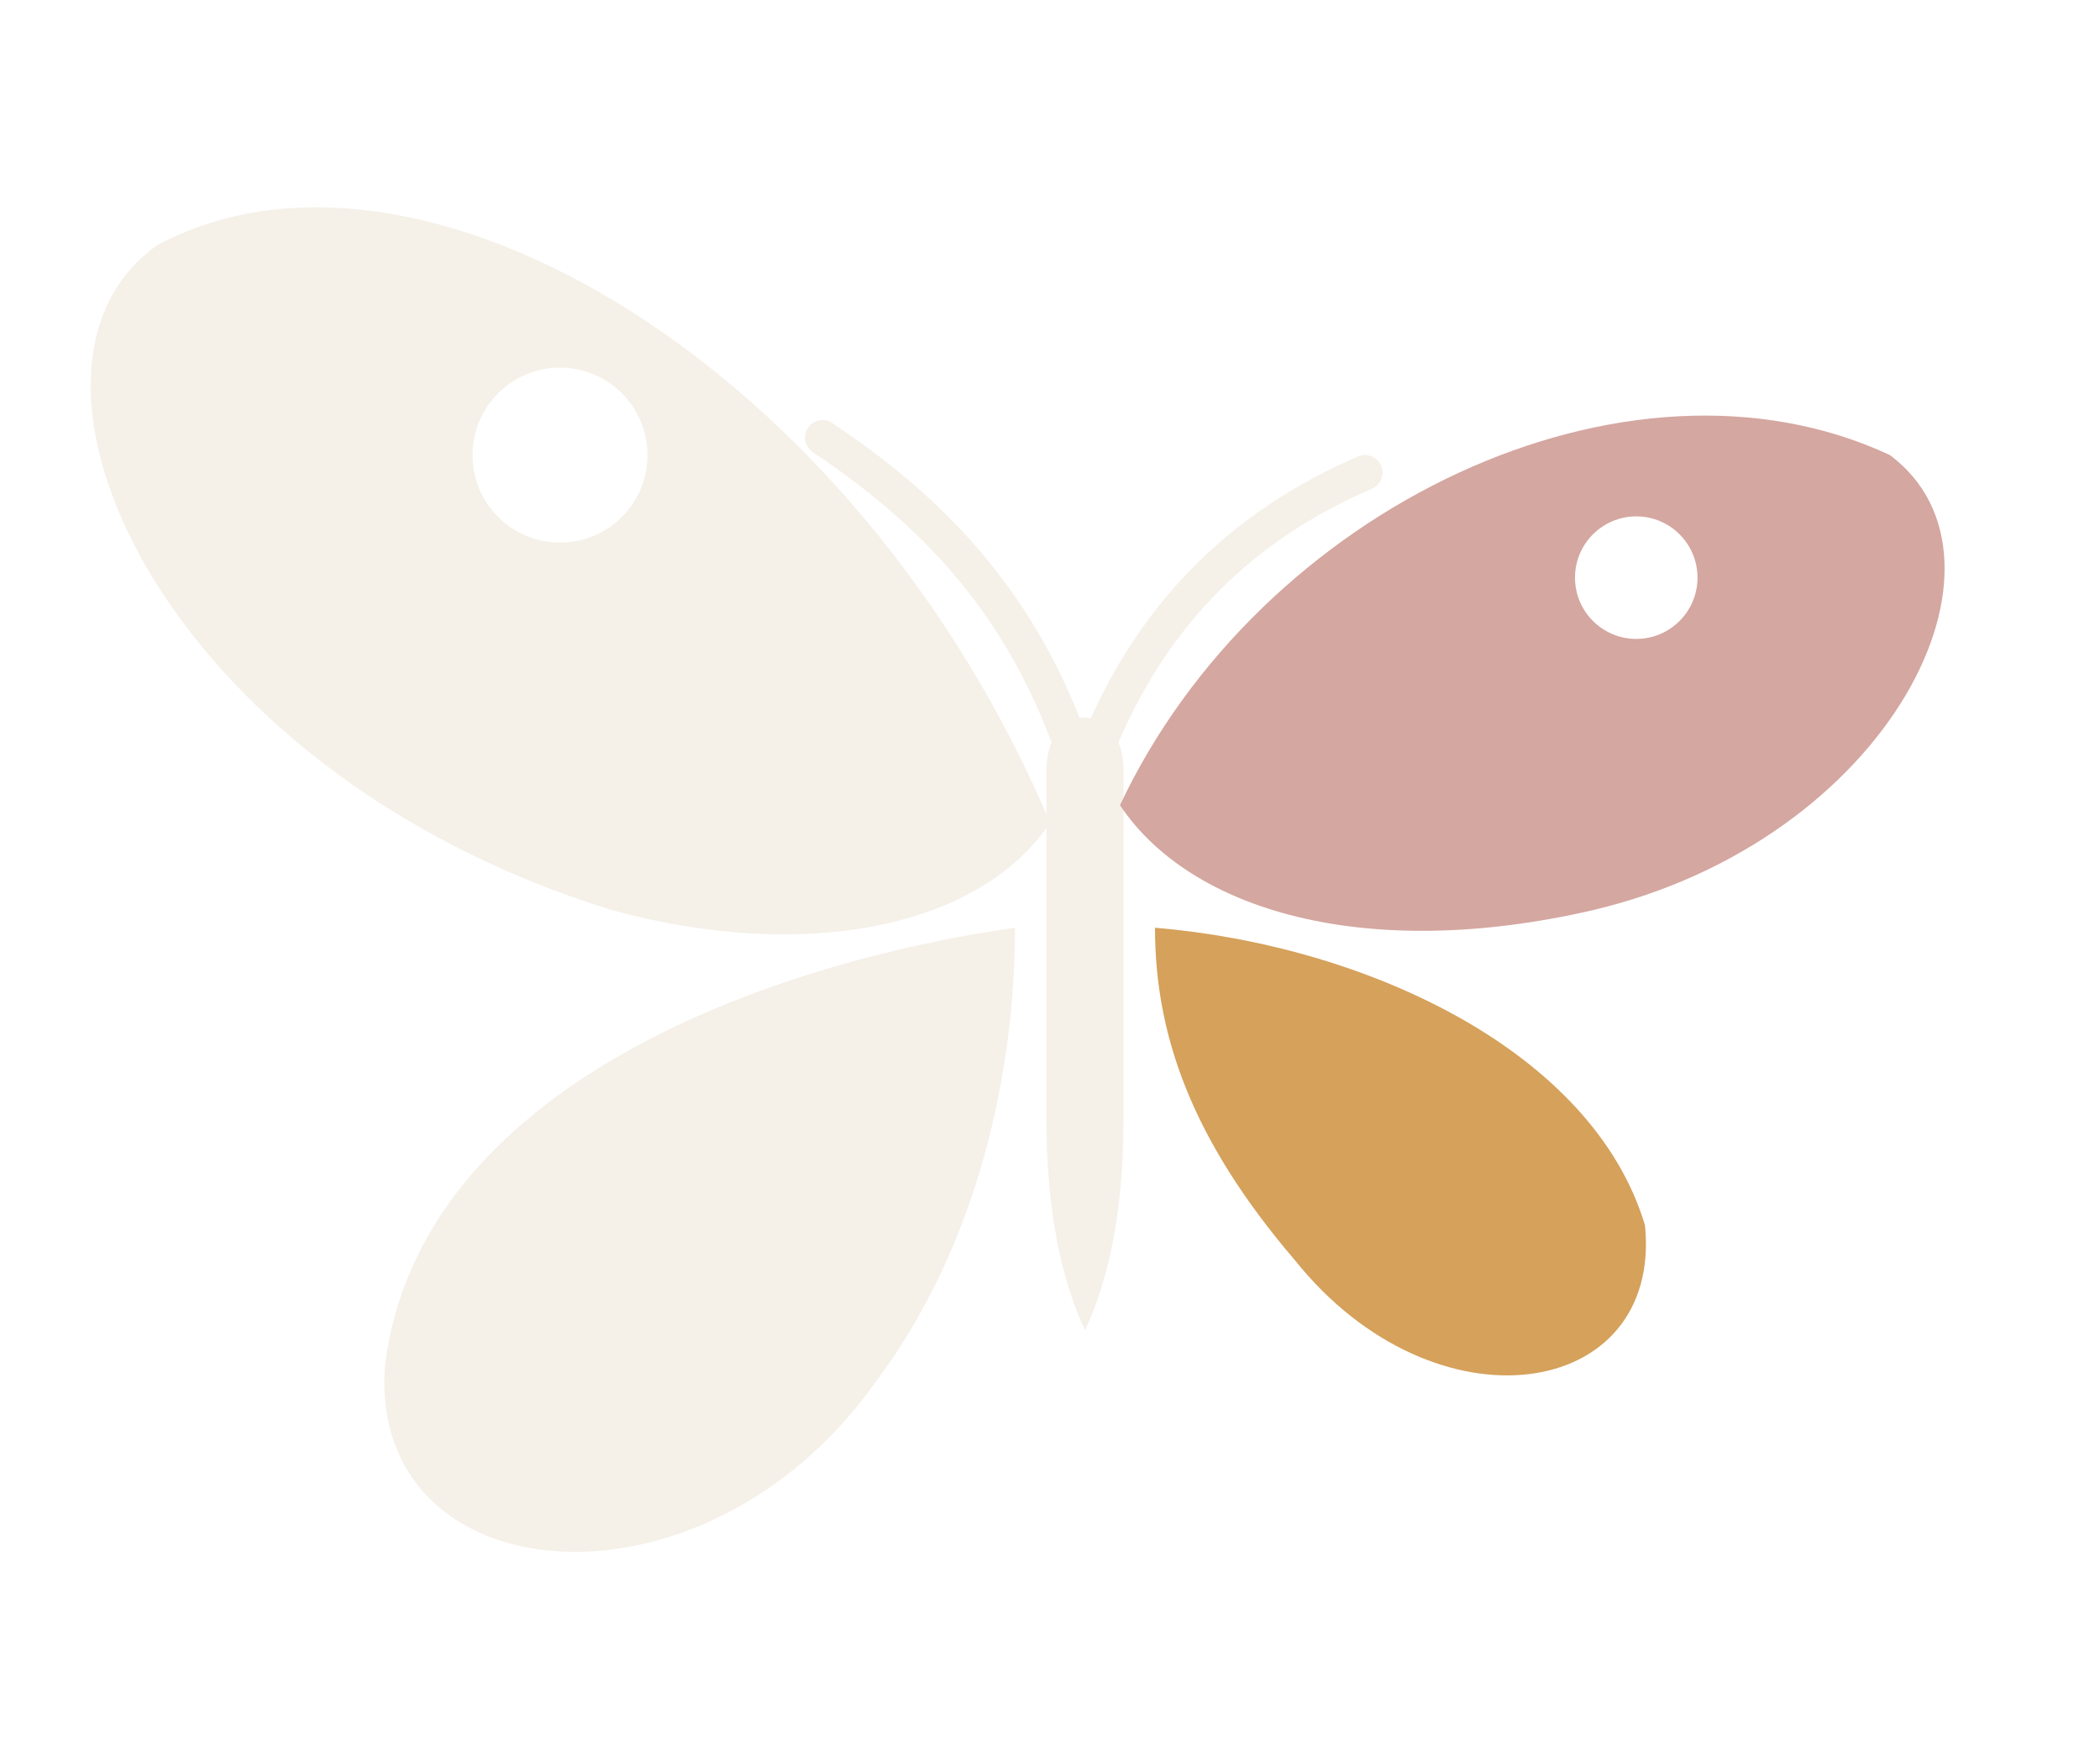
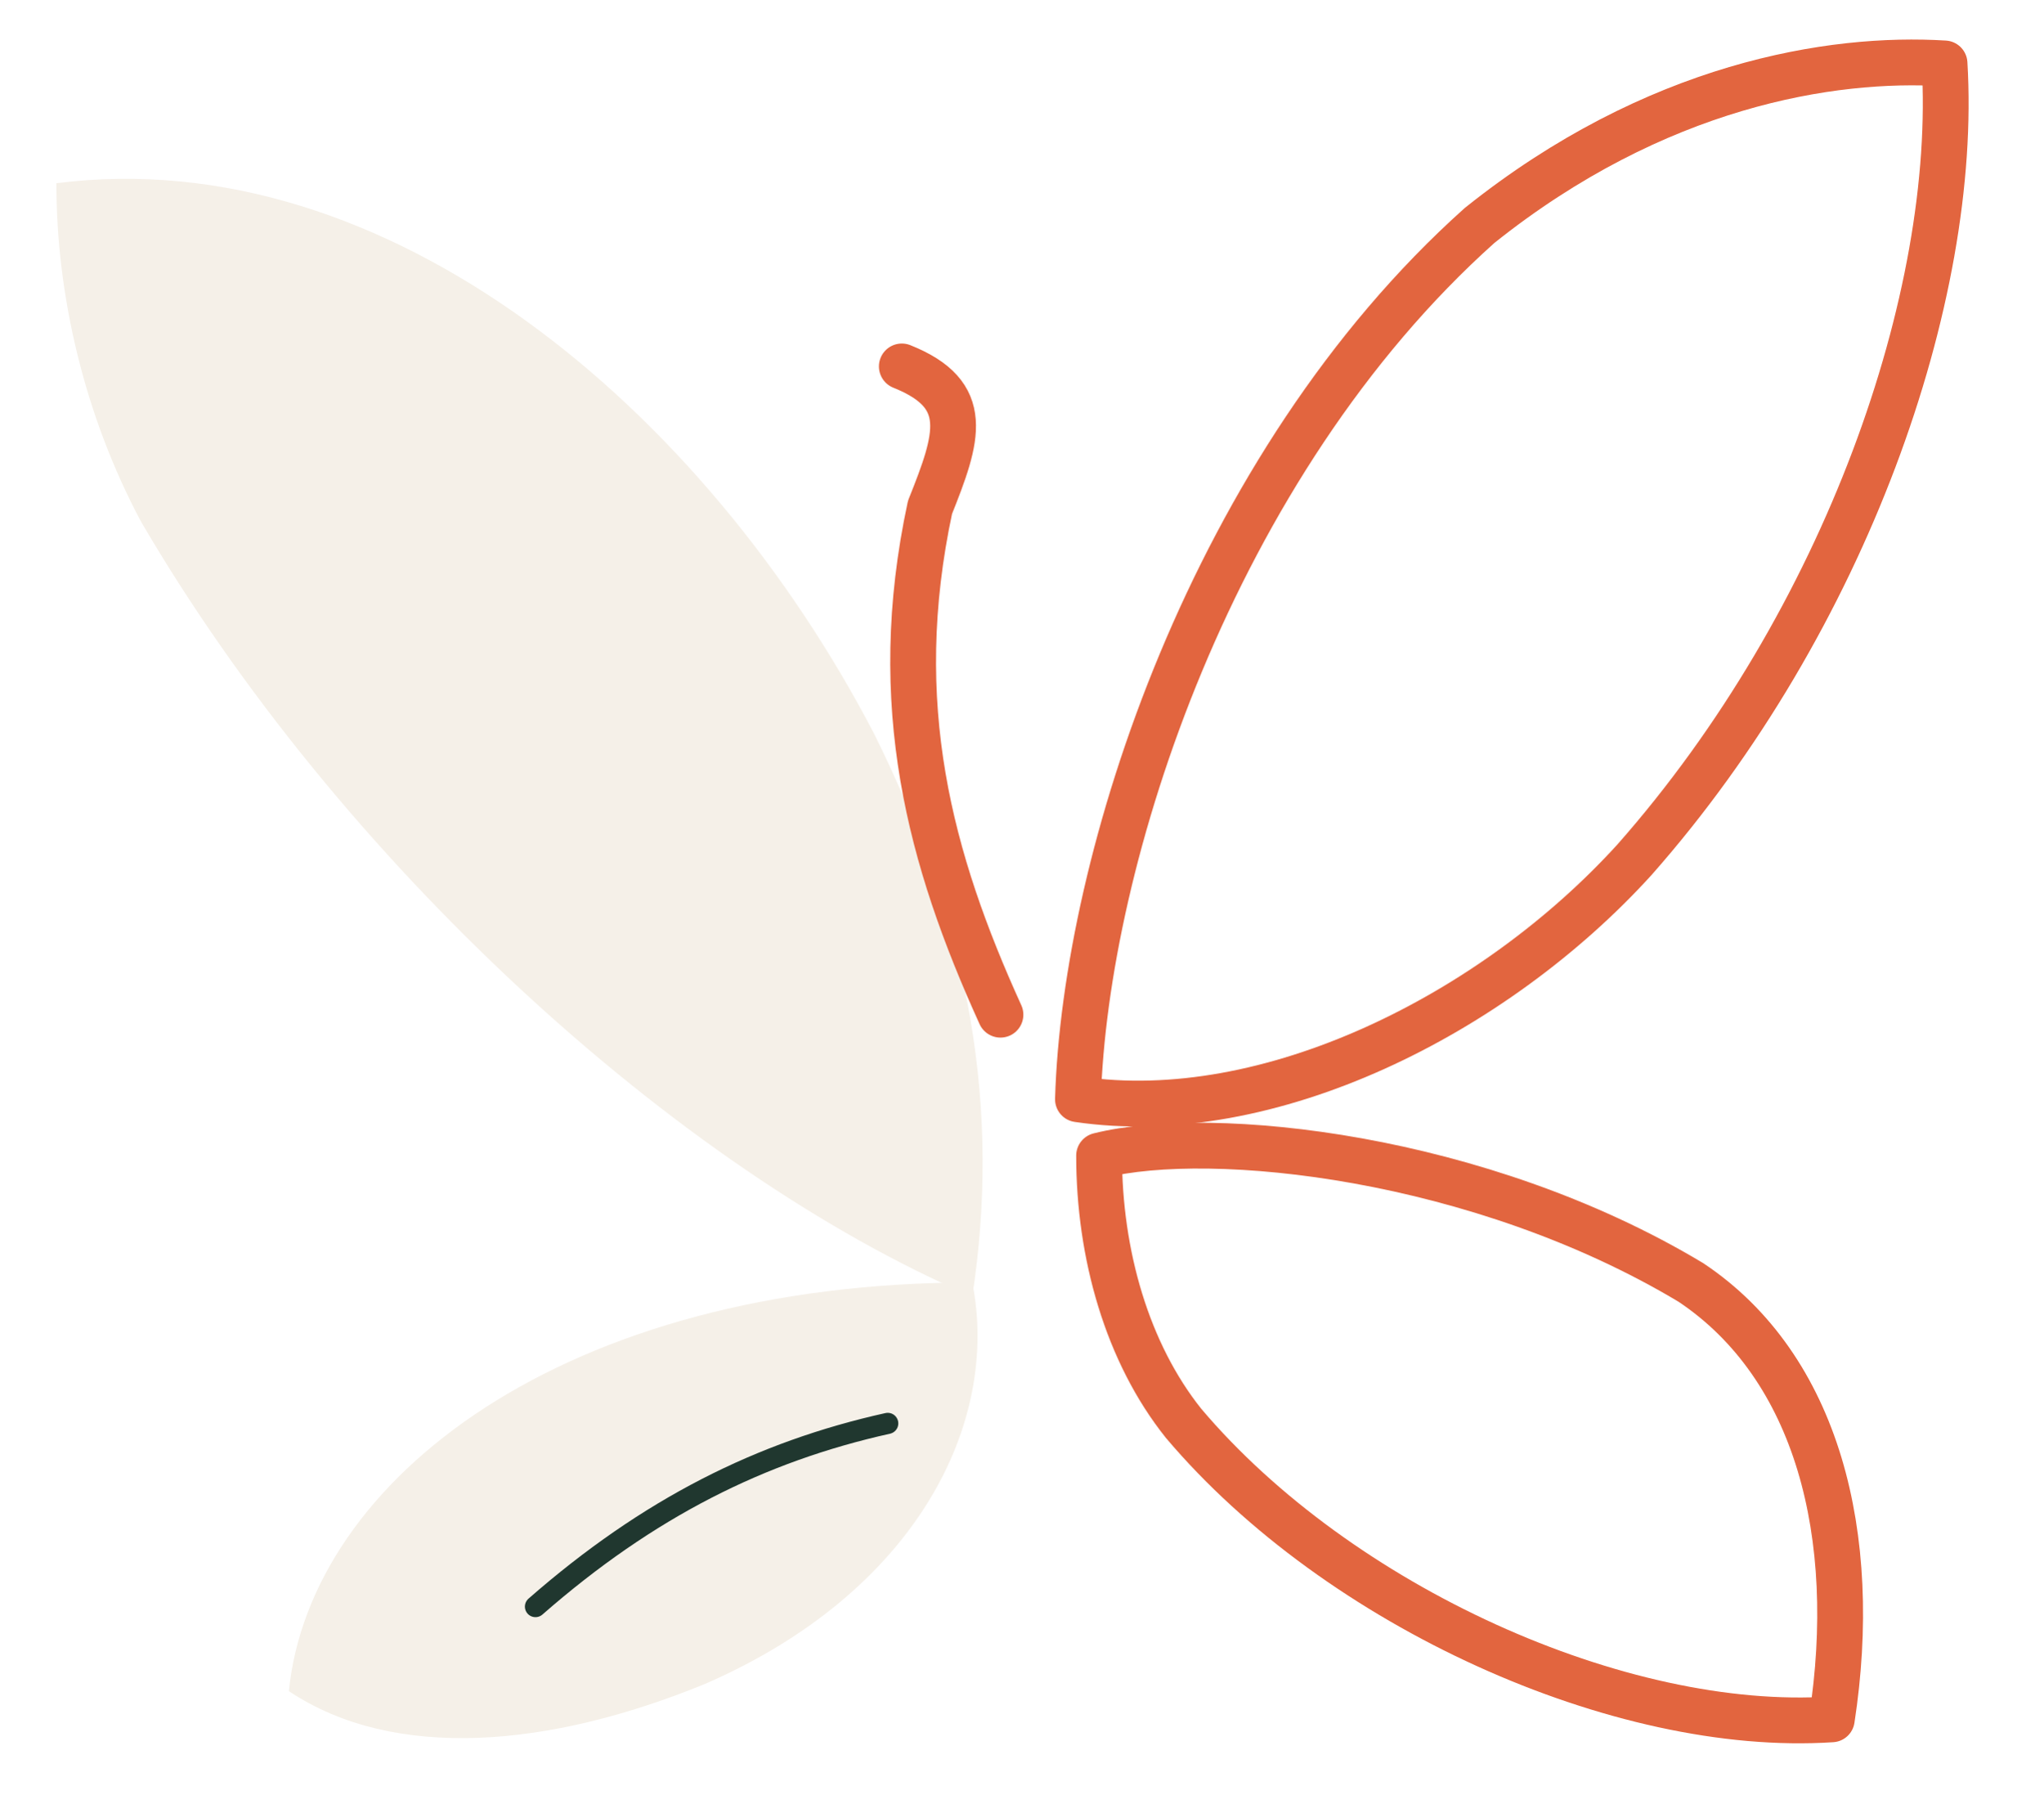
- <svg xmlns="http://www.w3.org/2000/svg" viewBox="0 0 120 100" width="120" height="100" fill="none">
-   <g fill="#F5F0E8" fill-rule="evenodd">
-     <path d="M60 47C49 21 24 6 9 14C-1 21 9 44 35 52C46 55 56 53 60 47ZM27 26a5 5 0 1 0 10 0a5 5 0 1 0-10 0Z" />
-     <path d="M58 53C44 55 24 62 22 78C21 91 40 93 50 79C56 71 58 61 58 53Z" />
-     <path d="M62 41c-1.300 0-2.200 1.200-2.200 3v20c0 5 .8 9 2.200 12c1.400-3 2.200-7 2.200-12V44c0-1.800-.9-3-2.200-3Z" />
+ <svg xmlns="http://www.w3.org/2000/svg" viewBox="90 148 290 256" role="img" aria-label="Kukoon">
+   <path fill="#F5F0E8" d="M98 174C145 168 190 206 214 252C228 280 232 306 228 332C186 314 138 270 110 222C102 207 98 190 98 174Z" />
+   <path fill="#F5F0E8" d="M131 388C134 358 170 330 228 330C232 350 220 374 190 387C168 396 146 398 131 388Z" />
+   <path d="M166 376C182 362 198 354 216 350" fill="none" stroke="#20372F" stroke-width="3" stroke-linecap="round" />
+   <g fill="none" stroke="#E2653F" stroke-width="6.5" stroke-linecap="round" stroke-linejoin="round">
+     <path d="M243 304C244 270 262 214 300 180C325 160 350 156 366 157C368 190 352 236 322 270C302 292 270 308 243 304Z" />
+     <path d="M246 312C262 308 300 312 330 330C348 342 354 366 350 392C320 394 280 376 258 350C250 340 246 326 246 312Z" />
+     <path d="M232 292C222 270 216 248 222 220C226 210 228 204 218 200" />
  </g>
-   <path d="M64 46C72 29 93 19 108 26C116 32 108 48 91 52C78 55 68 52 64 46ZM90 33a3.500 3.500 0 1 0 7 0a3.500 3.500 0 1 0-7 0Z" fill="#D4A7A0" fill-rule="evenodd" />
-   <path d="M66 53C78 54 91 60 94 70C95 80 82 82 74 72C68 65 66 59 66 53Z" fill="#D5A15B" />
-   <path d="M61 42C58 34 53 29 47 25M63 42C66 35 71 30 78 27" stroke="#F5F0E8" stroke-width="2" stroke-linecap="round" />
</svg>
